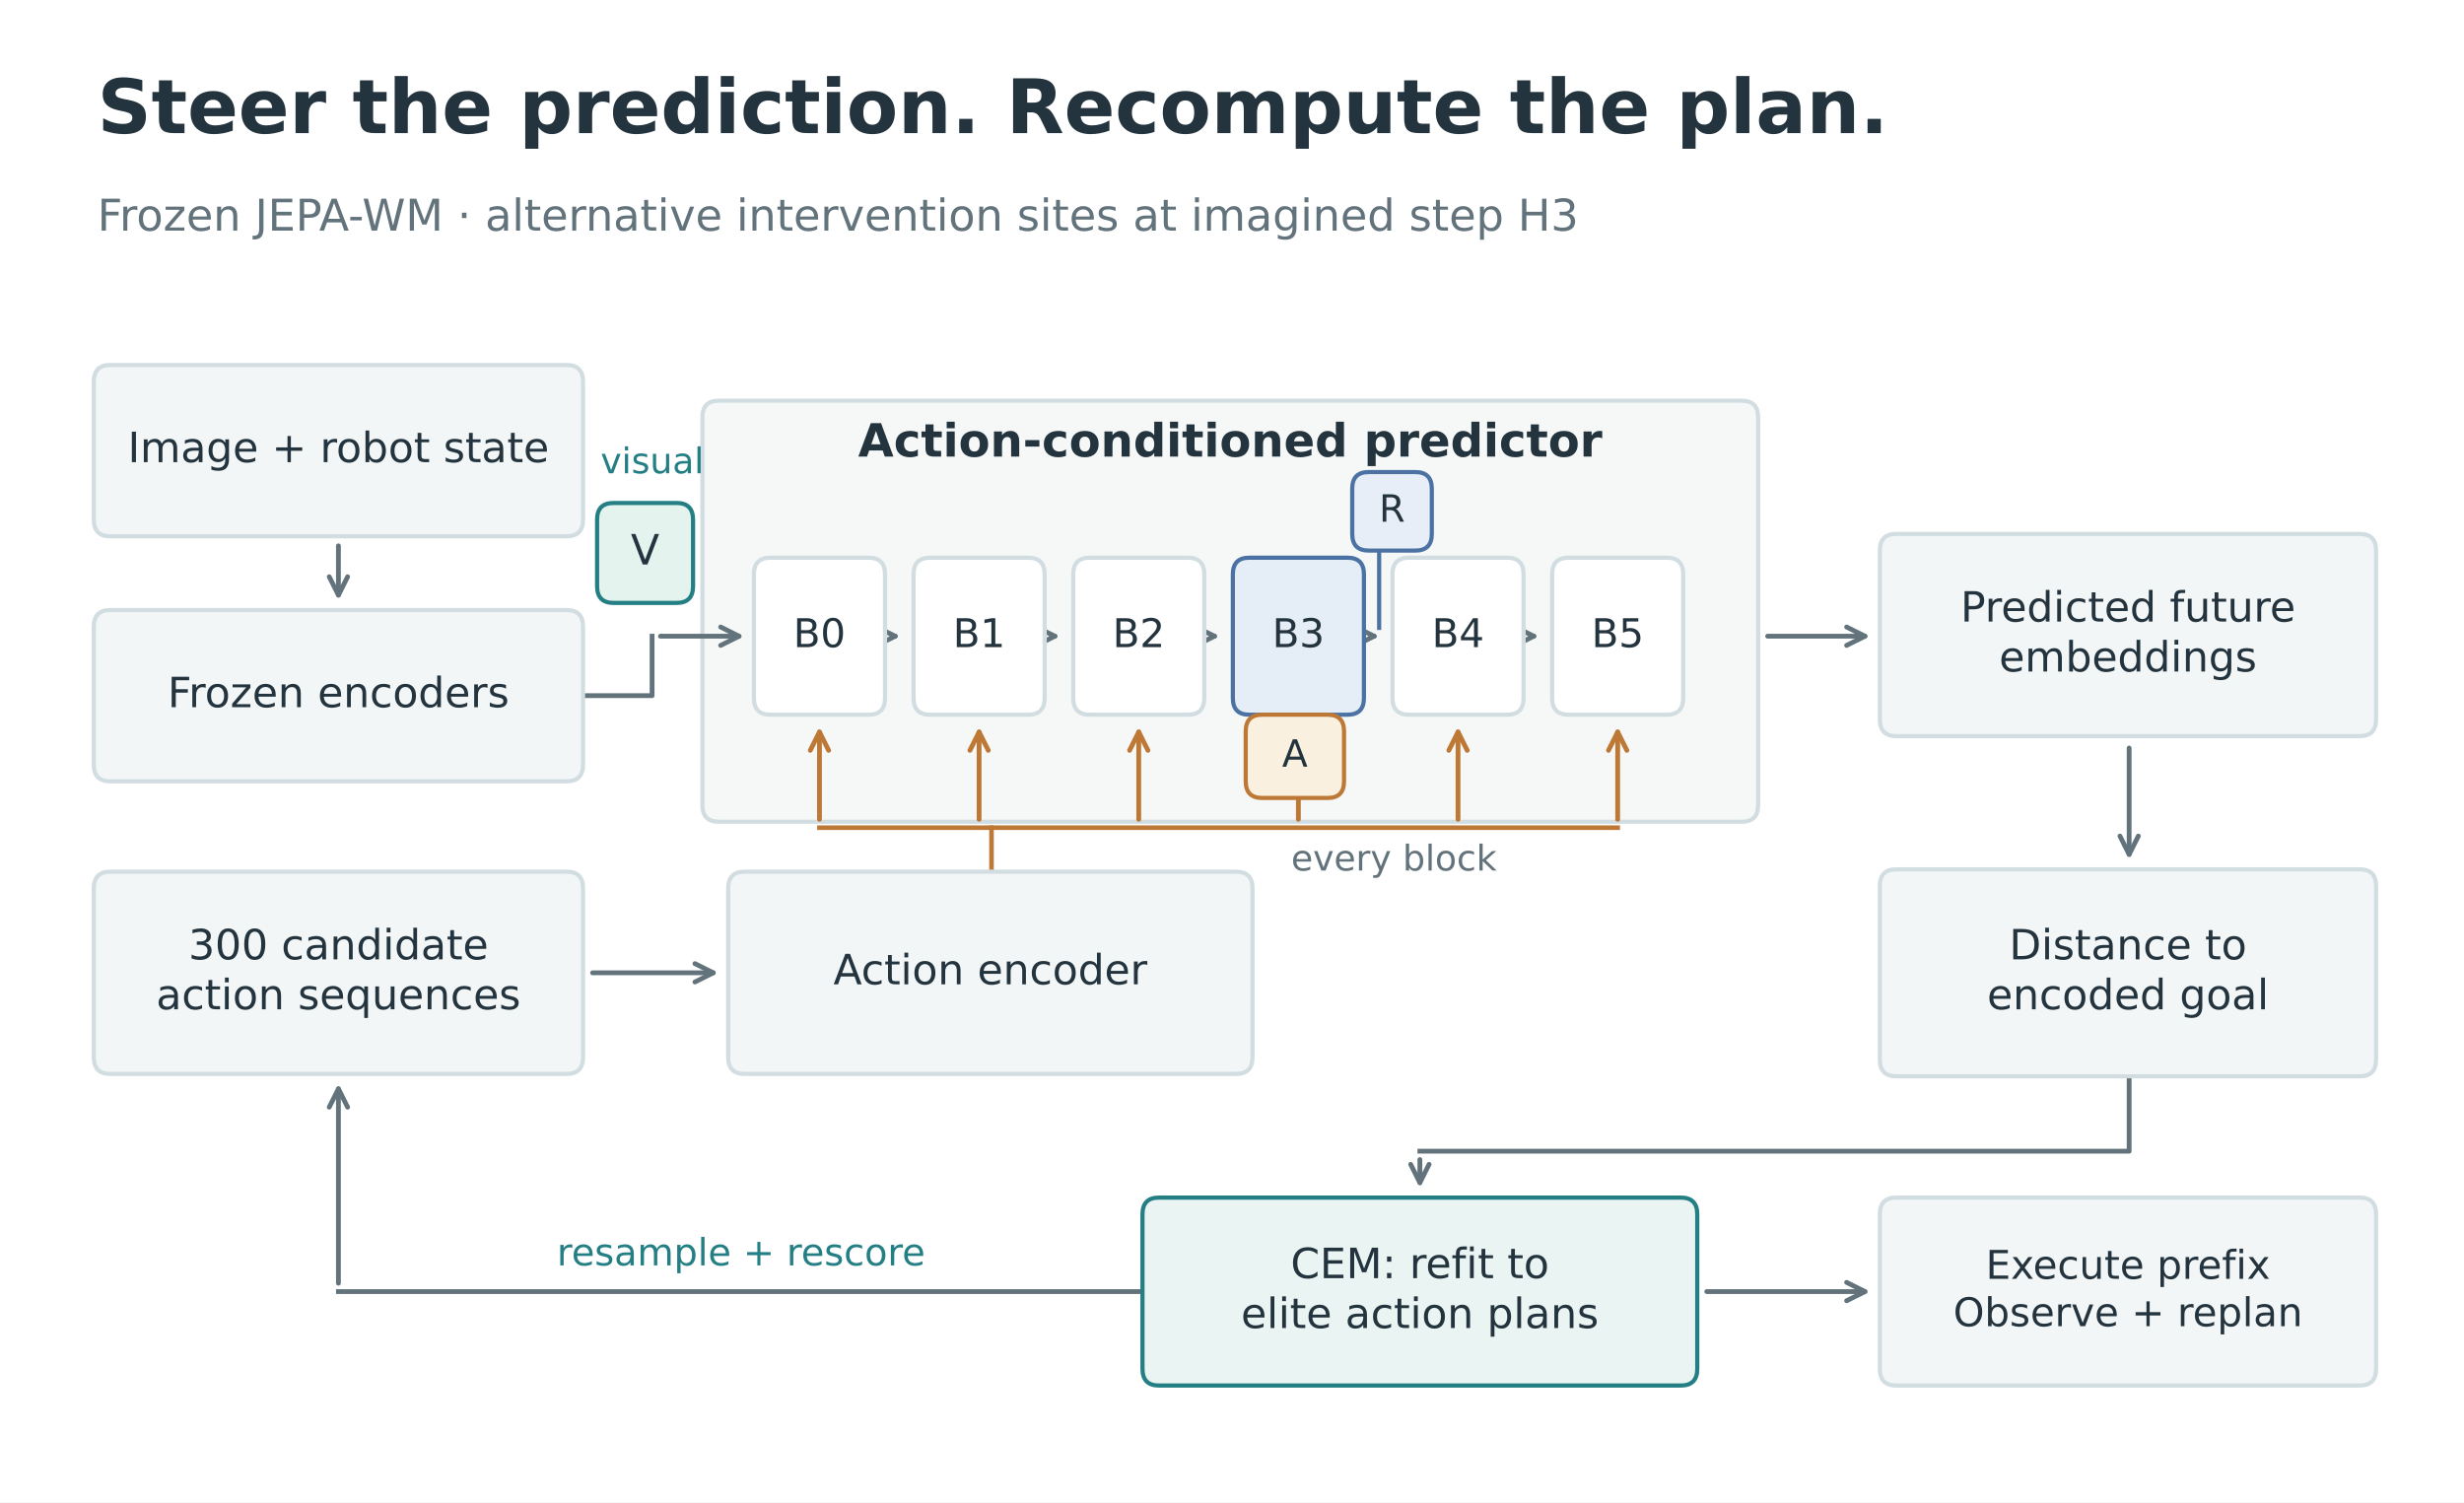
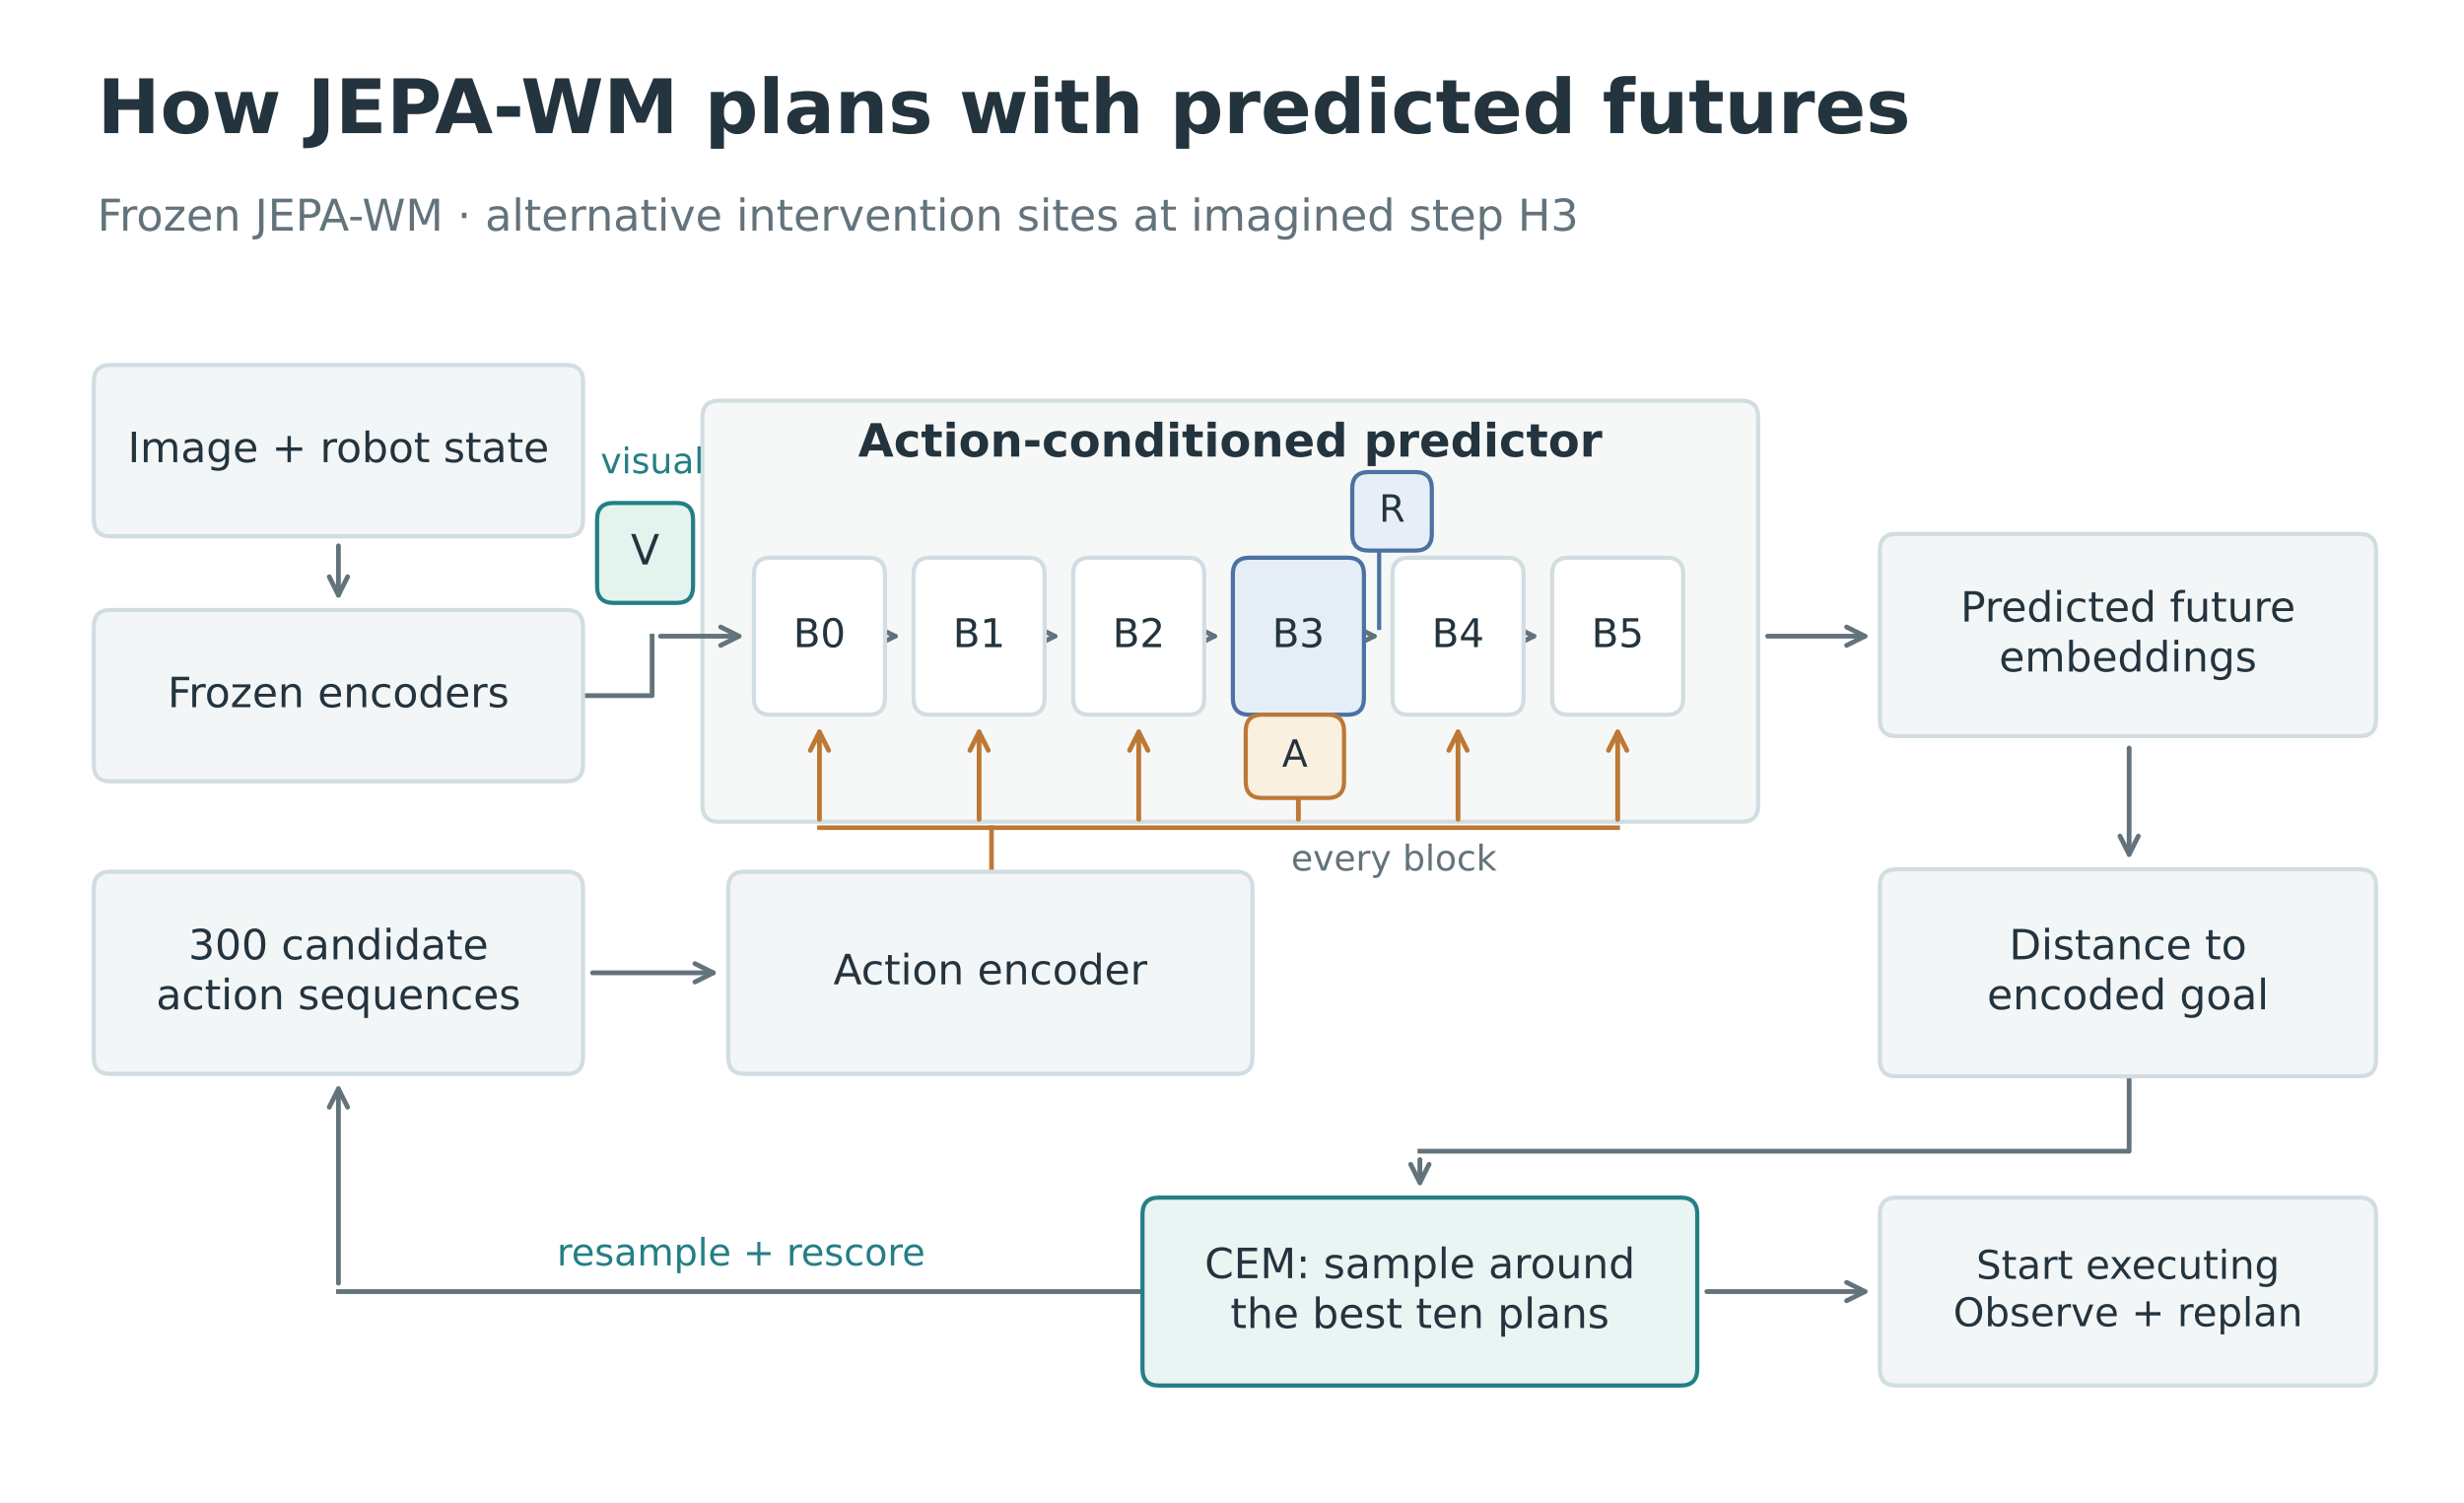
<svg xmlns="http://www.w3.org/2000/svg" width="590.4pt" height="360pt" viewBox="0 0 590.4 360" version="1.1">
  <defs>
    <style type="text/css">*{stroke-linejoin: round; stroke-linecap: butt}</style>
  </defs>
  <g id="figure_1">
    <g id="patch_1">
      <path d="M 0 360  L 590.4 360  L 590.4 0  L 0 0  z " style="fill: #ffffff" />
    </g>
    <g id="axes_1">
      <g id="patch_2">
        <path d="M 172.234 196.905  L 417.339 196.905  Q 421.265 196.905 421.265 192.915  L 421.265 100.005  Q 421.265 96.015 417.339 96.015  L 172.234 96.015  Q 168.308 96.015 168.308 100.005  L 168.308 192.915  Q 168.308 196.905 172.234 196.905  z " clip-path="url(#p14fb8f8aa6)" style="fill: #f6f8f7; stroke: #d2dde1; stroke-linejoin: miter" />
      </g>
      <g id="patch_3">
        <path d="M 81.091 130.79  Q 81.091 137.339 81.091 142.602  " style="fill: none; stroke: #63737c; stroke-width: 1.15; stroke-linecap: round" />
        <path d="M 83.291 138.202  L 81.091 142.602  L 78.891 138.202  " style="fill: none; stroke: #63737c; stroke-width: 1.15; stroke-linecap: round" />
      </g>
      <g id="patch_4">
        <path d="M 213.778 152.445  Q 214.776 152.445 214.488 152.445  " style="fill: none; stroke: #63737c; stroke-width: 1.15; stroke-linecap: round" />
        <path d="M 210.088 150.245  L 214.488 152.445  L 210.088 154.645  " style="fill: none; stroke: #63737c; stroke-width: 1.15; stroke-linecap: round" />
      </g>
      <g id="patch_5">
        <path d="M 252.03 152.445  Q 253.028 152.445 252.74 152.445  " style="fill: none; stroke: #63737c; stroke-width: 1.15; stroke-linecap: round" />
        <path d="M 248.34 150.245  L 252.74 152.445  L 248.34 154.645  " style="fill: none; stroke: #63737c; stroke-width: 1.15; stroke-linecap: round" />
      </g>
      <g id="patch_6">
        <path d="M 290.282 152.445  Q 291.28 152.445 290.992 152.445  " style="fill: none; stroke: #63737c; stroke-width: 1.15; stroke-linecap: round" />
        <path d="M 286.592 150.245  L 290.992 152.445  L 286.592 154.645  " style="fill: none; stroke: #63737c; stroke-width: 1.15; stroke-linecap: round" />
      </g>
      <g id="patch_7">
        <path d="M 328.534 152.445  Q 329.532 152.445 329.244 152.445  " style="fill: none; stroke: #63737c; stroke-width: 1.15; stroke-linecap: round" />
        <path d="M 324.844 150.245  L 329.244 152.445  L 324.844 154.645  " style="fill: none; stroke: #63737c; stroke-width: 1.15; stroke-linecap: round" />
      </g>
      <g id="patch_8">
        <path d="M 366.786 152.445  Q 367.784 152.445 367.496 152.445  " style="fill: none; stroke: #63737c; stroke-width: 1.15; stroke-linecap: round" />
        <path d="M 363.096 150.245  L 367.496 152.445  L 363.096 154.645  " style="fill: none; stroke: #63737c; stroke-width: 1.15; stroke-linecap: round" />
      </g>
      <g id="line2d_1">
        <path d="M 139.984 166.695  L 156.249 166.695  L 156.249 152.445  " clip-path="url(#p14fb8f8aa6)" style="fill: none; stroke: #63737c; stroke-width: 1.15; stroke-linecap: square" />
      </g>
      <g id="patch_9">
        <path d="M 158.248 152.445  Q 168.307 152.445 177.081 152.445  " style="fill: none; stroke: #63737c; stroke-width: 1.15; stroke-linecap: round" />
        <path d="M 172.681 150.245  L 177.081 152.445  L 172.681 154.645  " style="fill: none; stroke: #63737c; stroke-width: 1.15; stroke-linecap: round" />
      </g>
      <g id="line2d_2">
        <path d="M 330.459 150.45  L 330.459 131.64  " clip-path="url(#p14fb8f8aa6)" style="fill: none; stroke: #4b72a3; stroke-linecap: square" />
      </g>
      <g id="patch_10">
        <path d="M 423.546 152.445  Q 435.85 152.445 446.867 152.445  " style="fill: none; stroke: #63737c; stroke-width: 1.15; stroke-linecap: round" />
        <path d="M 442.467 150.245  L 446.867 152.445  L 442.467 154.645  " style="fill: none; stroke: #63737c; stroke-width: 1.15; stroke-linecap: round" />
      </g>
      <g id="patch_11">
        <path d="M 510.165 179.243  Q 510.165 192.632 510.165 204.735  " style="fill: none; stroke: #63737c; stroke-width: 1.15; stroke-linecap: round" />
        <path d="M 512.365 200.335  L 510.165 204.735  L 507.965 200.335  " style="fill: none; stroke: #63737c; stroke-width: 1.15; stroke-linecap: round" />
      </g>
      <g id="patch_12">
        <path d="M 141.984 233.1  Q 157.09 233.1 170.91 233.1  " style="fill: none; stroke: #63737c; stroke-width: 1.15; stroke-linecap: round" />
        <path d="M 166.51 230.9  L 170.91 233.1  L 166.51 235.3  " style="fill: none; stroke: #63737c; stroke-width: 1.15; stroke-linecap: round" />
      </g>
      <g id="line2d_3">
        <path d="M 237.577 208.59  L 237.577 198.33  " clip-path="url(#p14fb8f8aa6)" style="fill: none; stroke: #bd7836; stroke-width: 1.1; stroke-linecap: square" />
      </g>
      <g id="line2d_4">
        <path d="M 196.352 198.33  L 387.612 198.33  " clip-path="url(#p14fb8f8aa6)" style="fill: none; stroke: #bd7836; stroke-width: 1.1; stroke-linecap: square" />
      </g>
      <g id="patch_13">
        <path d="M 196.352 196.33  Q 196.352 185.221 196.352 175.397  " style="fill: none; stroke: #bd7836; stroke-width: 1.15; stroke-linecap: round" />
        <path d="M 194.152 179.797  L 196.352 175.397  L 198.552 179.797  " style="fill: none; stroke: #bd7836; stroke-width: 1.15; stroke-linecap: round" />
      </g>
      <g id="patch_14">
        <path d="M 234.604 196.33  Q 234.604 185.221 234.604 175.397  " style="fill: none; stroke: #bd7836; stroke-width: 1.15; stroke-linecap: round" />
        <path d="M 232.404 179.797  L 234.604 175.397  L 236.804 179.797  " style="fill: none; stroke: #bd7836; stroke-width: 1.15; stroke-linecap: round" />
      </g>
      <g id="patch_15">
        <path d="M 272.856 196.33  Q 272.856 185.221 272.856 175.397  " style="fill: none; stroke: #bd7836; stroke-width: 1.15; stroke-linecap: round" />
        <path d="M 270.656 179.797  L 272.856 175.397  L 275.056 179.797  " style="fill: none; stroke: #bd7836; stroke-width: 1.15; stroke-linecap: round" />
      </g>
      <g id="patch_16">
        <path d="M 311.108 196.33  Q 311.108 185.221 311.108 175.397  " style="fill: none; stroke: #bd7836; stroke-width: 1.15; stroke-linecap: round" />
        <path d="M 308.908 179.797  L 311.108 175.397  L 313.308 179.797  " style="fill: none; stroke: #bd7836; stroke-width: 1.15; stroke-linecap: round" />
      </g>
      <g id="patch_17">
        <path d="M 349.36 196.33  Q 349.36 185.221 349.36 175.397  " style="fill: none; stroke: #bd7836; stroke-width: 1.15; stroke-linecap: round" />
        <path d="M 347.16 179.797  L 349.36 175.397  L 351.56 179.797  " style="fill: none; stroke: #bd7836; stroke-width: 1.15; stroke-linecap: round" />
      </g>
      <g id="patch_18">
        <path d="M 387.612 196.33  Q 387.612 185.221 387.612 175.397  " style="fill: none; stroke: #bd7836; stroke-width: 1.15; stroke-linecap: round" />
        <path d="M 385.412 179.797  L 387.612 175.397  L 389.812 179.797  " style="fill: none; stroke: #bd7836; stroke-width: 1.15; stroke-linecap: round" />
      </g>
      <g id="line2d_5">
        <path d="M 510.165 258.18  L 510.165 275.85  L 340.218 275.85  " clip-path="url(#p14fb8f8aa6)" style="fill: none; stroke: #63737c; stroke-width: 1.15; stroke-linecap: square" />
      </g>
      <g id="patch_19">
        <path d="M 340.218 277.852  Q 340.218 281.268 340.218 283.398  " style="fill: none; stroke: #63737c; stroke-width: 1.15; stroke-linecap: round" />
        <path d="M 342.418 278.998  L 340.218 283.398  L 338.018 278.998  " style="fill: none; stroke: #63737c; stroke-width: 1.15; stroke-linecap: round" />
      </g>
      <g id="line2d_6">
        <path d="M 273.473 309.48  L 81.091 309.48  " clip-path="url(#p14fb8f8aa6)" style="fill: none; stroke: #63737c; stroke-width: 1.15; stroke-linecap: square" />
      </g>
      <g id="patch_20">
        <path d="M 81.091 307.482  Q 81.091 283.546 81.091 260.896  " style="fill: none; stroke: #63737c; stroke-width: 1.15; stroke-linecap: round" />
        <path d="M 78.891 265.296  L 81.091 260.896  L 83.291 265.296  " style="fill: none; stroke: #63737c; stroke-width: 1.15; stroke-linecap: round" />
      </g>
      <g id="patch_21">
        <path d="M 408.963 309.48  Q 428.558 309.48 446.866 309.48  " style="fill: none; stroke: #63737c; stroke-width: 1.15; stroke-linecap: round" />
        <path d="M 442.466 307.28  L 446.866 309.48  L 442.466 311.68  " style="fill: none; stroke: #63737c; stroke-width: 1.15; stroke-linecap: round" />
      </g>
      <g id="text_1">
-         <text style="font-weight: 700; font-size: 18px; font-family: 'DejaVu Sans'; text-anchor: start; fill: #24343e" x="23.321" y="31.89" transform="rotate(-0 23.3208 31.89)">Steer the prediction. Recompute the plan.</text>
+         <text style="font-weight: 700; font-size: 18px; font-family: 'DejaVu Sans'; text-anchor: start; fill: #24343e" x="23.321" y="31.89" transform="rotate(-0 23.3208 31.89)">How JEPA-WM plans with predicted futures</text>
      </g>
      <g id="text_2">
        <text style="font-size: 10.5px; font-family: 'DejaVu Sans'; text-anchor: start; fill: #63737c" x="23.321" y="55.26" transform="rotate(-0 23.3208 55.26)">Frozen JEPA-WM  ·  alternative intervention sites at imagined step H3</text>
      </g>
      <g id="patch_22">
        <path d="M 26.406 128.505  L 135.777 128.505  Q 139.703 128.505 139.703 124.515  L 139.703 91.455  Q 139.703 87.465 135.777 87.465  L 26.406 87.465  Q 22.479 87.465 22.479 91.455  L 22.479 124.515  Q 22.479 128.505 26.406 128.505  z " clip-path="url(#p14fb8f8aa6)" style="fill: #f3f6f7; stroke: #d2dde1; stroke-linejoin: miter" />
      </g>
      <g id="patch_23">
        <path d="M 26.406 187.215  L 135.777 187.215  Q 139.703 187.215 139.703 183.225  L 139.703 150.165  Q 139.703 146.175 135.777 146.175  L 26.406 146.175  Q 22.479 146.175 22.479 150.165  L 22.479 183.225  Q 22.479 187.215 26.406 187.215  z " clip-path="url(#p14fb8f8aa6)" style="fill: #f3f6f7; stroke: #d2dde1; stroke-linejoin: miter" />
      </g>
      <g id="text_3">
        <text style="font-weight: 700; font-size: 11px; font-family: 'DejaVu Sans'; text-anchor: middle; fill: #24343e" x="294.787" y="109.41" transform="rotate(-0 294.7867 109.41)">Action-conditioned predictor</text>
      </g>
      <g id="patch_24">
        <path d="M 184.574 171.255  L 208.131 171.255  Q 212.057 171.255 212.057 167.265  L 212.057 137.625  Q 212.057 133.635 208.131 133.635  L 184.574 133.635  Q 180.648 133.635 180.648 137.625  L 180.648 167.265  Q 180.648 171.255 184.574 171.255  z " clip-path="url(#p14fb8f8aa6)" style="fill: #ffffff; stroke: #d2dde1; stroke-linejoin: miter" />
      </g>
      <g id="patch_25">
        <path d="M 222.826 171.255  L 246.383 171.255  Q 250.309 171.255 250.309 167.265  L 250.309 137.625  Q 250.309 133.635 246.383 133.635  L 222.826 133.635  Q 218.9 133.635 218.9 137.625  L 218.9 167.265  Q 218.9 171.255 222.826 171.255  z " clip-path="url(#p14fb8f8aa6)" style="fill: #ffffff; stroke: #d2dde1; stroke-linejoin: miter" />
      </g>
      <g id="patch_26">
        <path d="M 261.078 171.255  L 284.635 171.255  Q 288.561 171.255 288.561 167.265  L 288.561 137.625  Q 288.561 133.635 284.635 133.635  L 261.078 133.635  Q 257.152 133.635 257.152 137.625  L 257.152 167.265  Q 257.152 171.255 261.078 171.255  z " clip-path="url(#p14fb8f8aa6)" style="fill: #ffffff; stroke: #d2dde1; stroke-linejoin: miter" />
      </g>
      <g id="patch_27">
        <path d="M 299.33 171.255  L 322.887 171.255  Q 326.813 171.255 326.813 167.265  L 326.813 137.625  Q 326.813 133.635 322.887 133.635  L 299.33 133.635  Q 295.404 133.635 295.404 137.625  L 295.404 167.265  Q 295.404 171.255 299.33 171.255  z " clip-path="url(#p14fb8f8aa6)" style="fill: #e5eef6; stroke: #4b72a3; stroke-linejoin: miter" />
      </g>
      <g id="patch_28">
        <path d="M 337.582 171.255  L 361.139 171.255  Q 365.065 171.255 365.065 167.265  L 365.065 137.625  Q 365.065 133.635 361.139 133.635  L 337.582 133.635  Q 333.656 133.635 333.656 137.625  L 333.656 167.265  Q 333.656 171.255 337.582 171.255  z " clip-path="url(#p14fb8f8aa6)" style="fill: #ffffff; stroke: #d2dde1; stroke-linejoin: miter" />
      </g>
      <g id="patch_29">
        <path d="M 375.834 171.255  L 399.391 171.255  Q 403.317 171.255 403.317 167.265  L 403.317 137.625  Q 403.317 133.635 399.391 133.635  L 375.834 133.635  Q 371.908 133.635 371.908 137.625  L 371.908 167.265  Q 371.908 171.255 375.834 171.255  z " clip-path="url(#p14fb8f8aa6)" style="fill: #ffffff; stroke: #d2dde1; stroke-linejoin: miter" />
      </g>
      <g id="patch_30">
        <path d="M 146.995 144.465  L 162.139 144.465  Q 166.065 144.465 166.065 140.475  L 166.065 124.515  Q 166.065 120.525 162.139 120.525  L 146.995 120.525  Q 143.069 120.525 143.069 124.515  L 143.069 140.475  Q 143.069 144.465 146.995 144.465  z " clip-path="url(#p14fb8f8aa6)" style="fill: #e4f3ee; stroke: #247f85; stroke-linejoin: miter" />
      </g>
      <g id="text_4">
        <text style="font-size: 8.5px; font-family: 'DejaVu Sans'; text-anchor: start; fill: #247f85" x="143.91" y="113.4" transform="rotate(-0 143.91 113.4)">visual</text>
      </g>
      <g id="patch_31">
        <path d="M 327.935 131.925  L 339.152 131.925  Q 343.078 131.925 343.078 127.935  L 343.078 117.105  Q 343.078 113.115 339.152 113.115  L 327.935 113.115  Q 324.009 113.115 324.009 117.105  L 324.009 127.935  Q 324.009 131.925 327.935 131.925  z " clip-path="url(#p14fb8f8aa6)" style="fill: #e8eef7; stroke: #4b72a3; stroke-linejoin: miter" />
      </g>
      <g id="patch_32">
        <path d="M 302.415 191.205  L 318.119 191.205  Q 322.045 191.205 322.045 187.215  L 322.045 175.245  Q 322.045 171.255 318.119 171.255  L 302.415 171.255  Q 298.489 171.255 298.489 175.245  L 298.489 187.215  Q 298.489 191.205 302.415 191.205  z " clip-path="url(#p14fb8f8aa6)" style="fill: #faf0df; stroke: #bd7836; stroke-linejoin: miter" />
      </g>
      <g id="patch_33">
        <path d="M 454.357 176.385  L 565.411 176.385  Q 569.337 176.385 569.337 172.395  L 569.337 131.925  Q 569.337 127.935 565.411 127.935  L 454.357 127.935  Q 450.431 127.935 450.431 131.925  L 450.431 172.395  Q 450.431 176.385 454.357 176.385  z " clip-path="url(#p14fb8f8aa6)" style="fill: #f3f6f7; stroke: #d2dde1; stroke-linejoin: miter" />
      </g>
      <g id="patch_34">
        <path d="M 454.357 257.895  L 565.411 257.895  Q 569.337 257.895 569.337 253.905  L 569.337 212.295  Q 569.337 208.305 565.411 208.305  L 454.357 208.305  Q 450.431 208.305 450.431 212.295  L 450.431 253.905  Q 450.431 257.895 454.357 257.895  z " clip-path="url(#p14fb8f8aa6)" style="fill: #f3f6f7; stroke: #d2dde1; stroke-linejoin: miter" />
      </g>
      <g id="patch_35">
        <path d="M 26.406 257.325  L 135.777 257.325  Q 139.703 257.325 139.703 253.335  L 139.703 212.865  Q 139.703 208.875 135.777 208.875  L 26.406 208.875  Q 22.479 208.875 22.479 212.865  L 22.479 253.335  Q 22.479 257.325 26.406 257.325  z " clip-path="url(#p14fb8f8aa6)" style="fill: #f3f6f7; stroke: #d2dde1; stroke-linejoin: miter" />
      </g>
      <g id="patch_36">
        <path d="M 178.404 257.325  L 296.189 257.325  Q 300.115 257.325 300.115 253.335  L 300.115 212.865  Q 300.115 208.875 296.189 208.875  L 178.404 208.875  Q 174.478 208.875 174.478 212.865  L 174.478 253.335  Q 174.478 257.325 178.404 257.325  z " clip-path="url(#p14fb8f8aa6)" style="fill: #f3f6f7; stroke: #d2dde1; stroke-linejoin: miter" />
      </g>
      <g id="text_5">
        <text style="font-size: 8.5px; font-family: 'DejaVu Sans'; text-anchor: start; fill: #63737c" x="309.37" y="208.59" transform="rotate(-0 309.3696 208.59)">every block</text>
      </g>
      <g id="patch_37">
        <path d="M 277.68 331.995  L 402.756 331.995  Q 406.682 331.995 406.682 328.005  L 406.682 290.955  Q 406.682 286.965 402.756 286.965  L 277.68 286.965  Q 273.754 286.965 273.754 290.955  L 273.754 328.005  Q 273.754 331.995 277.68 331.995  z " clip-path="url(#p14fb8f8aa6)" style="fill: #eaf4f2; stroke: #247f85; stroke-linejoin: miter" />
      </g>
      <g id="text_6">
        <text style="font-size: 9px; font-family: 'DejaVu Sans'; text-anchor: middle; fill: #247f85" x="177.563" y="303.21" transform="rotate(-0 177.5628 303.21)">resample + rescore</text>
      </g>
      <g id="patch_38">
        <path d="M 454.357 331.995  L 565.411 331.995  Q 569.337 331.995 569.337 328.005  L 569.337 290.955  Q 569.337 286.965 565.411 286.965  L 454.357 286.965  Q 450.431 286.965 450.431 290.955  L 450.431 328.005  Q 450.431 331.995 454.357 331.995  z " clip-path="url(#p14fb8f8aa6)" style="fill: #f3f6f7; stroke: #d2dde1; stroke-linejoin: miter" />
      </g>
      <g id="text_7">
        <text style="font-size: 10px; font-family: 'DejaVu Sans'; text-anchor: middle; fill: #24343e" x="81.091" y="110.744" transform="rotate(-0 81.09144 110.7444)">Image + robot state</text>
      </g>
      <g id="text_8">
        <text style="font-size: 10px; font-family: 'DejaVu Sans'; text-anchor: middle; fill: #24343e" x="81.091" y="169.454" transform="rotate(-0 81.09144 169.4544)">Frozen encoders</text>
      </g>
      <g id="text_9">
        <text style="font-size: 9.5px; font-family: 'DejaVu Sans'; text-anchor: middle; fill: #24343e" x="196.352" y="155.066" transform="rotate(-0 196.3523 155.0664)">B0</text>
      </g>
      <g id="text_10">
        <text style="font-size: 9.5px; font-family: 'DejaVu Sans'; text-anchor: middle; fill: #24343e" x="234.604" y="155.066" transform="rotate(-0 234.6043 155.0664)">B1</text>
      </g>
      <g id="text_11">
        <text style="font-size: 9.5px; font-family: 'DejaVu Sans'; text-anchor: middle; fill: #24343e" x="272.856" y="155.066" transform="rotate(-0 272.8563 155.0664)">B2</text>
      </g>
      <g id="text_12">
        <text style="font-size: 9.5px; font-family: 'DejaVu Sans'; text-anchor: middle; fill: #24343e" x="311.108" y="155.066" transform="rotate(-0 311.1083 155.0664)">B3</text>
      </g>
      <g id="text_13">
        <text style="font-size: 9.5px; font-family: 'DejaVu Sans'; text-anchor: middle; fill: #24343e" x="349.36" y="155.066" transform="rotate(-0 349.3603 155.0664)">B4</text>
      </g>
      <g id="text_14">
        <text style="font-size: 9.5px; font-family: 'DejaVu Sans'; text-anchor: middle; fill: #24343e" x="387.612" y="155.066" transform="rotate(-0 387.6124 155.0664)">B5</text>
      </g>
      <g id="text_15">
        <text style="font-size: 10px; font-family: 'DejaVu Sans'; text-anchor: middle; fill: #24343e" x="154.567" y="135.254" transform="rotate(-0 154.5667 135.2544)">V</text>
      </g>
      <g id="text_16">
        <text style="font-size: 9px; font-family: 'DejaVu Sans'; text-anchor: middle; fill: #24343e" x="333.544" y="125.003" transform="rotate(-0 333.5435 125.0034)">R</text>
      </g>
      <g id="text_17">
        <text style="font-size: 9px; font-family: 'DejaVu Sans'; text-anchor: middle; fill: #24343e" x="310.267" y="183.713" transform="rotate(-0 310.267 183.7134)">A</text>
      </g>
      <g id="text_18">
        <text style="font-size: 10px; font-family: 'DejaVu Sans'; fill: #24343e" transform="translate(469.7475 148.9405)">Predicted future</text>
        <text style="font-size: 10px; font-family: 'DejaVu Sans'; fill: #24343e" transform="translate(479.0014 160.8982)">embeddings</text>
      </g>
      <g id="text_19">
        <text style="font-size: 10px; font-family: 'DejaVu Sans'; fill: #24343e" transform="translate(481.4131 229.8805)">Distance to</text>
        <text style="font-size: 10px; font-family: 'DejaVu Sans'; fill: #24343e" transform="translate(476.1295 241.8382)">encoded goal</text>
      </g>
      <g id="text_20">
        <text style="font-size: 10px; font-family: 'DejaVu Sans'; fill: #24343e" transform="translate(45.13831 229.8805)">300 candidate</text>
        <text style="font-size: 10px; font-family: 'DejaVu Sans'; fill: #24343e" transform="translate(37.41175 241.8382)">action sequences</text>
      </g>
      <g id="text_21">
        <text style="font-size: 10px; font-family: 'DejaVu Sans'; text-anchor: middle; fill: #24343e" x="237.297" y="235.859" transform="rotate(-0 237.2965 235.8594)">Action encoder</text>
      </g>
      <g id="text_22">
-         <text style="font-size: 10px; font-family: 'DejaVu Sans'; fill: #24343e" transform="translate(309.2422 306.2605)">CEM: refit to</text>
-         <text style="font-size: 10px; font-family: 'DejaVu Sans'; fill: #24343e" transform="translate(297.3571 318.2182)">elite action plans</text>
+         <text style="font-size: 10px; font-family: 'DejaVu Sans'; fill: #24343e" transform="translate(288.6336 306.2605)">CEM: sample around</text>
+         <text style="font-size: 10px; font-family: 'DejaVu Sans'; fill: #24343e" transform="translate(294.8235 318.2182)">the best ten plans</text>
      </g>
      <g id="text_23">
-         <text style="font-size: 9.5px; font-family: 'DejaVu Sans'; fill: #24343e" transform="translate(475.7933 306.4215)">Execute prefix</text>
+         <text style="font-size: 9.5px; font-family: 'DejaVu Sans'; fill: #24343e" transform="translate(473.5163 306.4215)">Start executing</text>
        <text style="font-size: 9.5px; font-family: 'DejaVu Sans'; fill: #24343e" transform="translate(468.0211 317.7813)">Observe + replan</text>
      </g>
    </g>
  </g>
  <defs>
    <clipPath id="p14fb8f8aa6">
      <rect x="17.712" y="10.8" width="560.88" height="342" />
    </clipPath>
  </defs>
</svg>
